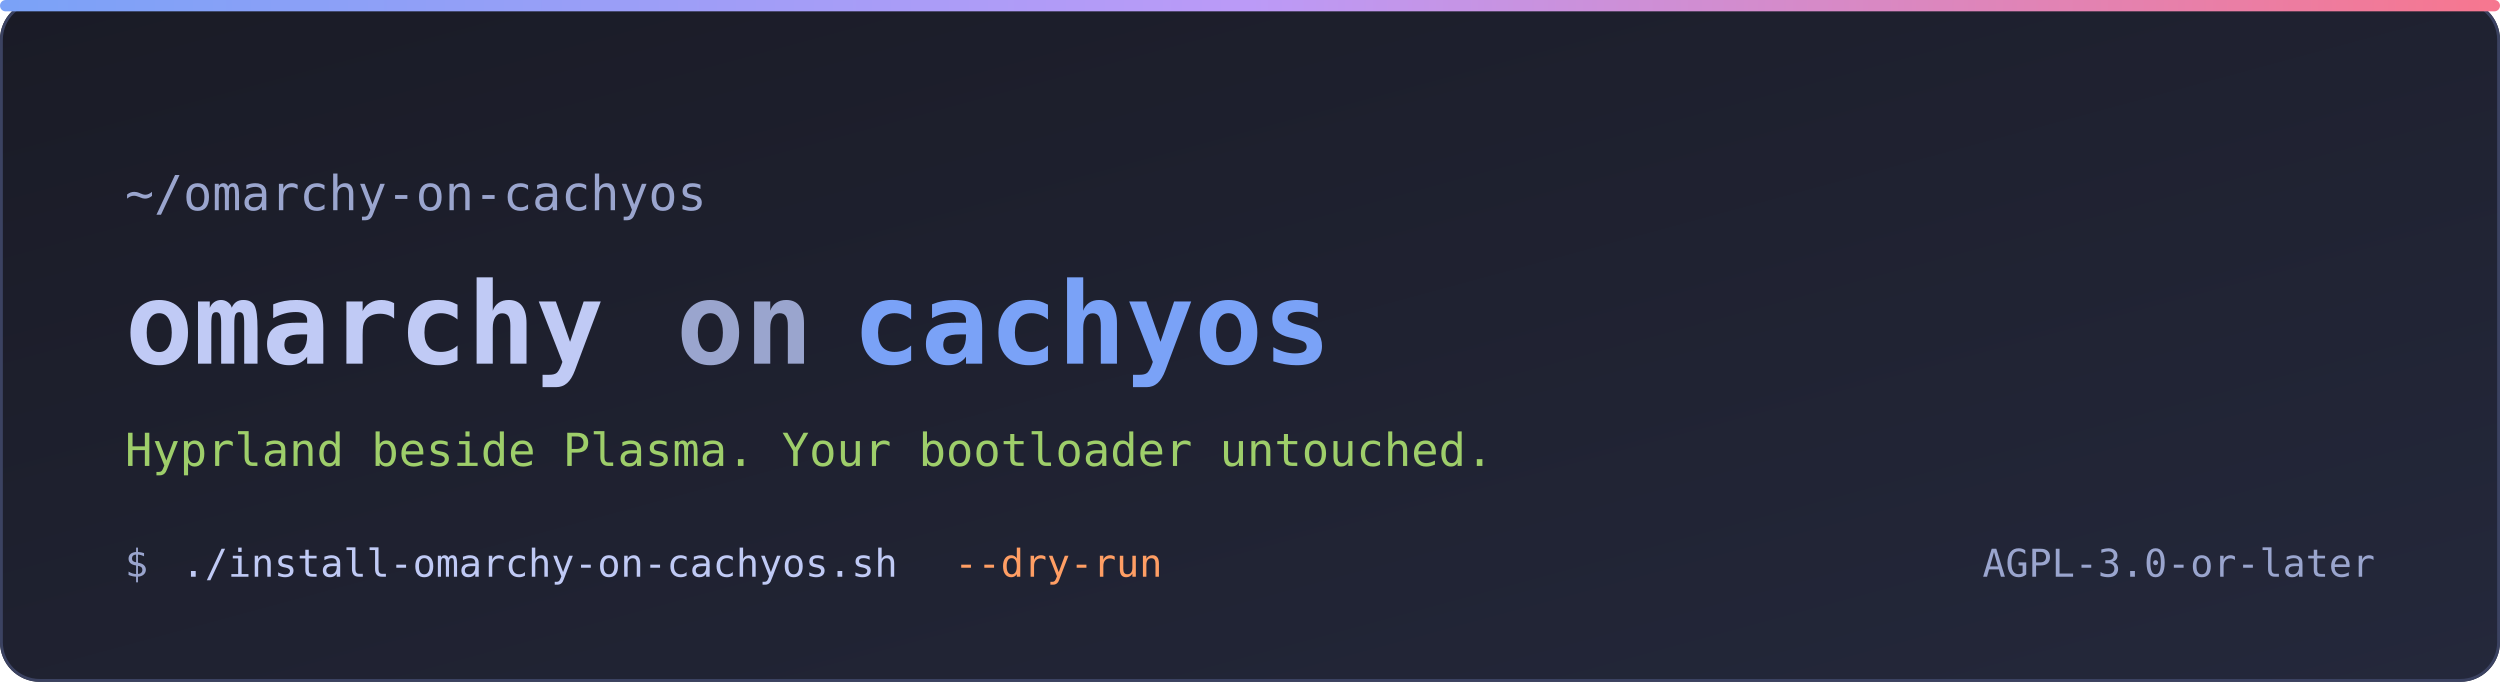
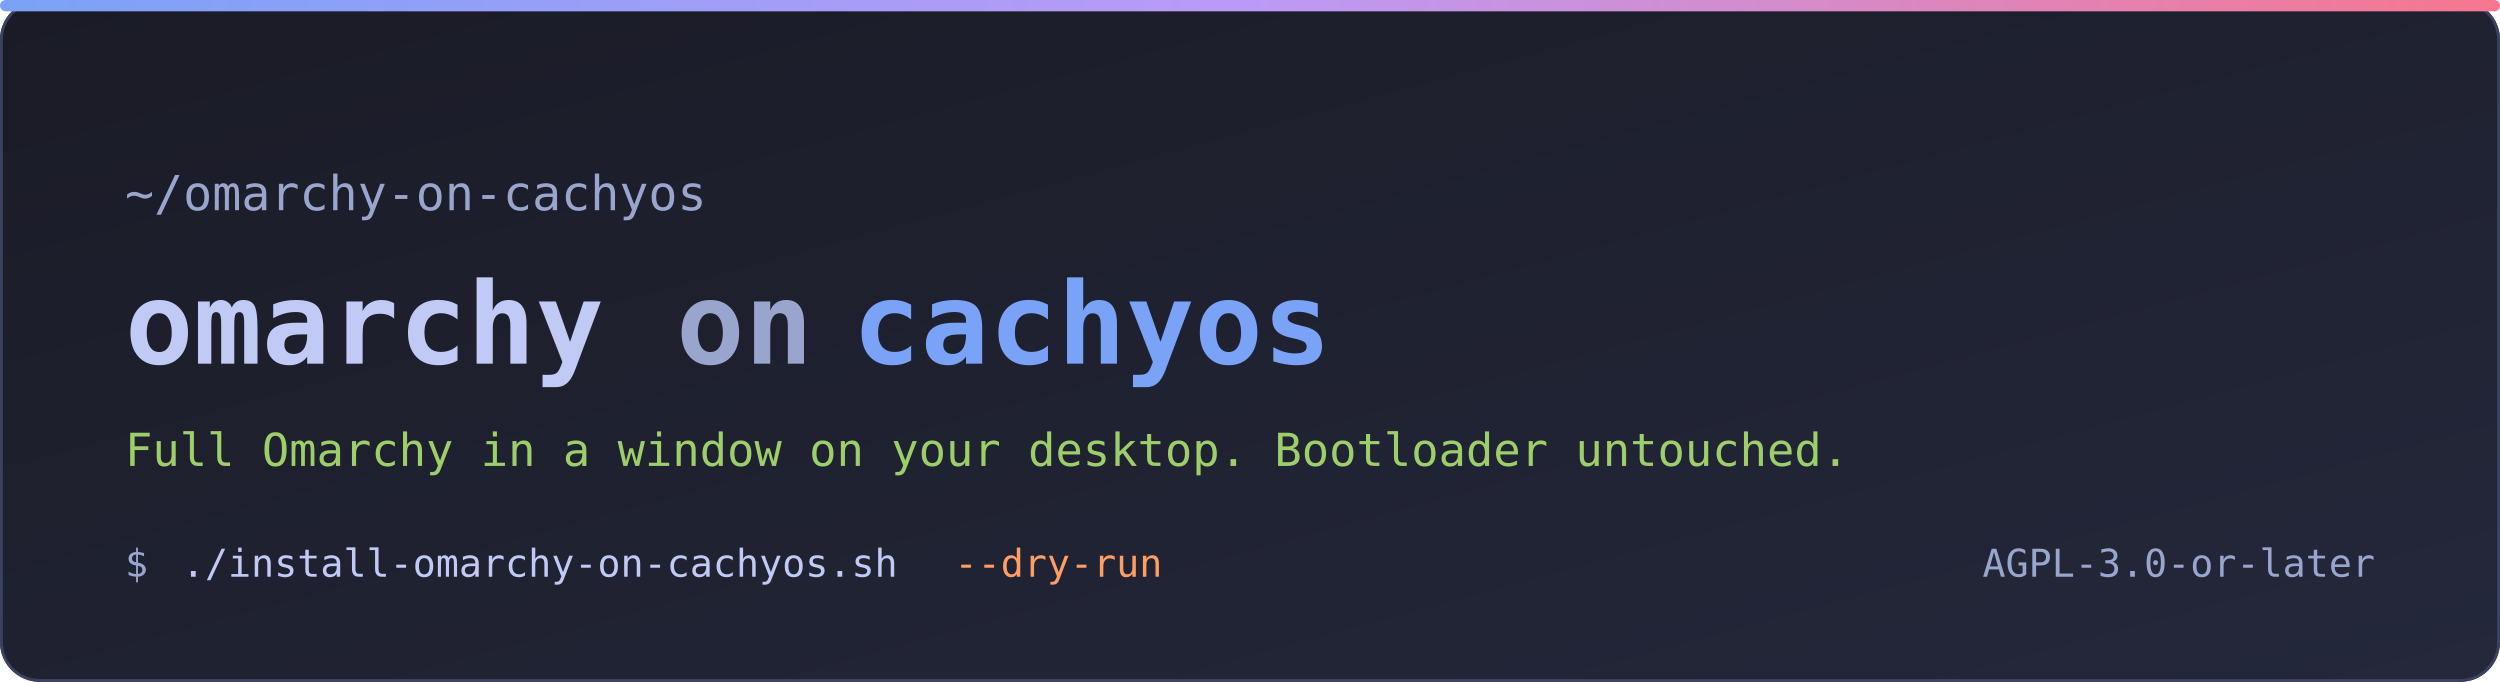
<svg xmlns="http://www.w3.org/2000/svg" width="880" height="240" viewBox="0 0 880 240" role="img" aria-labelledby="t d">
  <defs>
    <linearGradient id="bg" x1="0" y1="0" x2="1" y2="1">
      <stop offset="0%" stop-color="#1a1b26" />
      <stop offset="100%" stop-color="#24283b" />
    </linearGradient>
    <linearGradient id="accent" x1="0" y1="0" x2="1" y2="0">
      <stop offset="0%" stop-color="#7aa2f7" />
      <stop offset="50%" stop-color="#bb9af7" />
      <stop offset="100%" stop-color="#f7768e" />
    </linearGradient>
  </defs>
  <rect width="880" height="240" rx="14" fill="url(#bg)" />
  <rect x="0.5" y="0.5" width="879" height="239" rx="13.5" fill="none" stroke="#3b4261" stroke-width="1" />
  <rect x="0" y="0" width="880" height="4" rx="2" fill="url(#accent)" />
  <g font-family="JetBrains Mono, DejaVu Sans Mono, Menlo, monospace">
    <text x="44" y="74" font-size="17" fill="#9aa5ce">~/omarchy-on-cachyos</text>
    <text x="44" y="128" font-size="40" font-weight="bold" fill="#c0caf5">omarchy</text>
    <text x="238" y="128" font-size="40" font-weight="bold" fill="#9aa5ce">on</text>
    <text x="300" y="128" font-size="40" font-weight="bold" fill="#7aa2f7">cachyos</text>
-     <text x="44" y="164" font-size="16" fill="#9ece6a">Hyprland beside Plasma. Your bootloader untouched.</text>
+     <text x="44" y="164" font-size="16" fill="#9ece6a">Full Omarchy in a window on your desktop. Bootloader untouched.</text>
    <g font-size="13.5">
      <text x="44" y="203" fill="#9aa5ce">$</text>
      <text x="64" y="203" fill="#c0caf5">./install-omarchy-on-cachyos.sh</text>
      <text x="336" y="203" fill="#ff9e64">--dry-run</text>
    </g>
    <text x="836" y="203" font-size="13.5" fill="#9aa5ce" text-anchor="end">AGPL-3.0-or-later</text>
  </g>
</svg>
